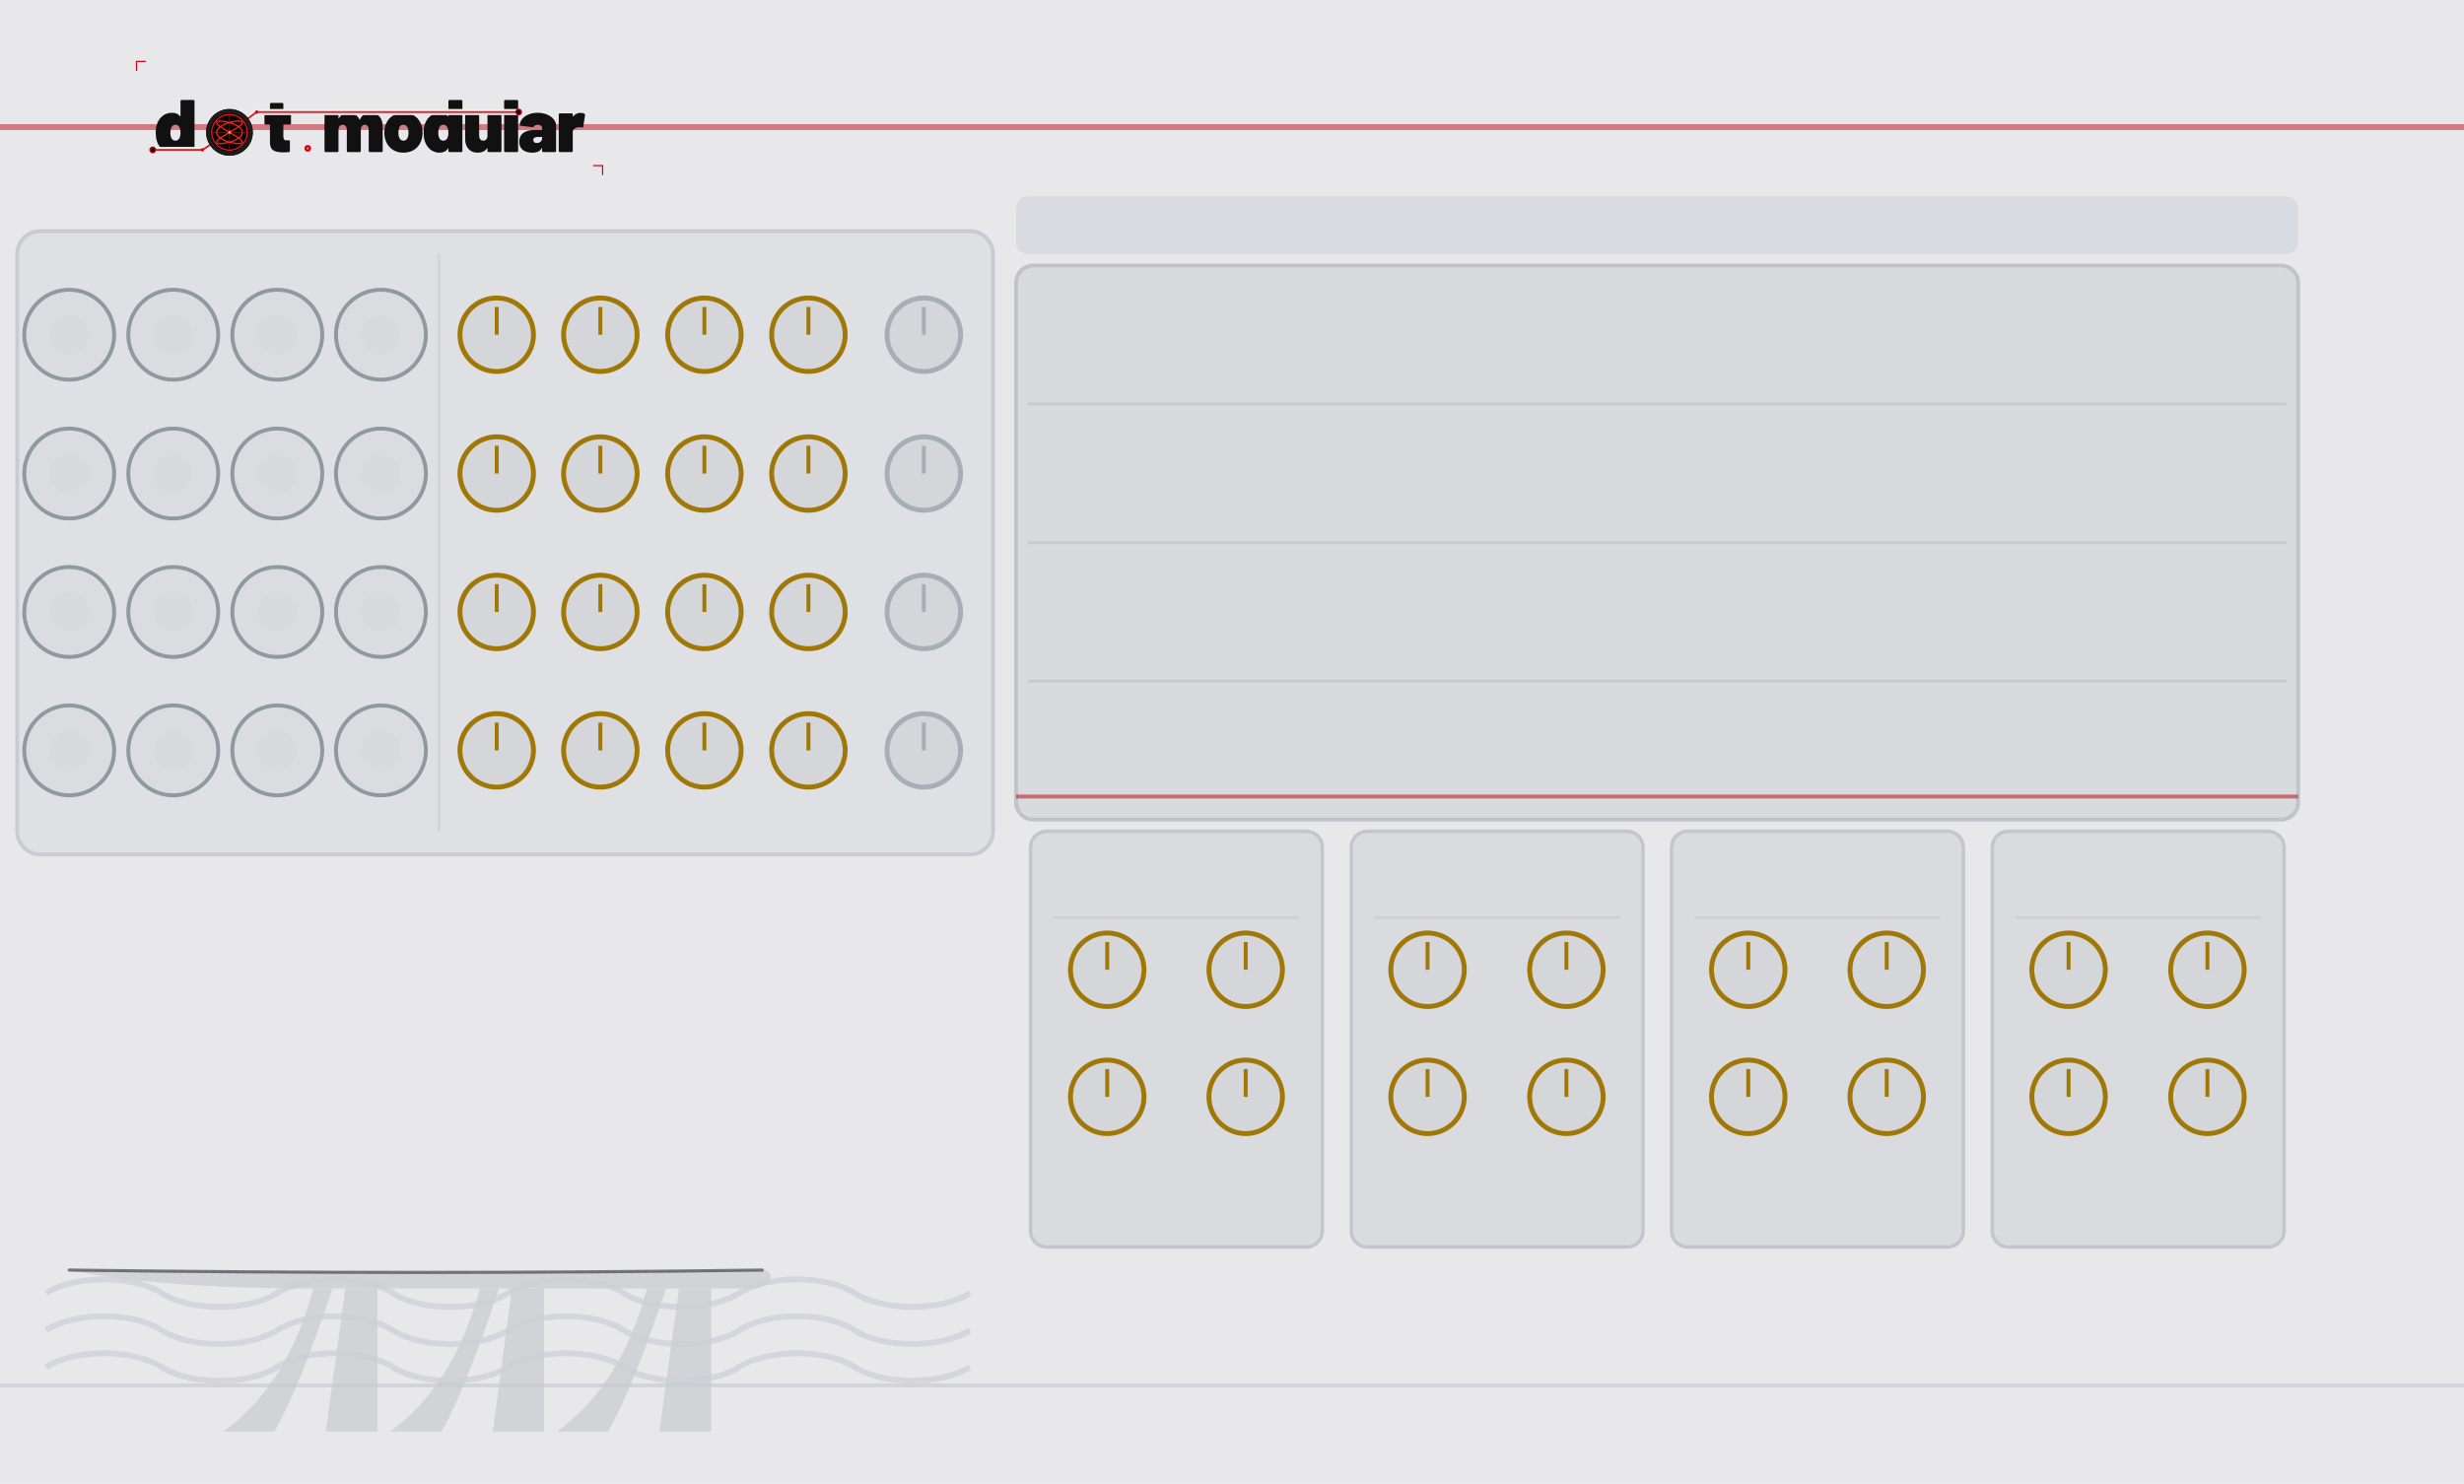
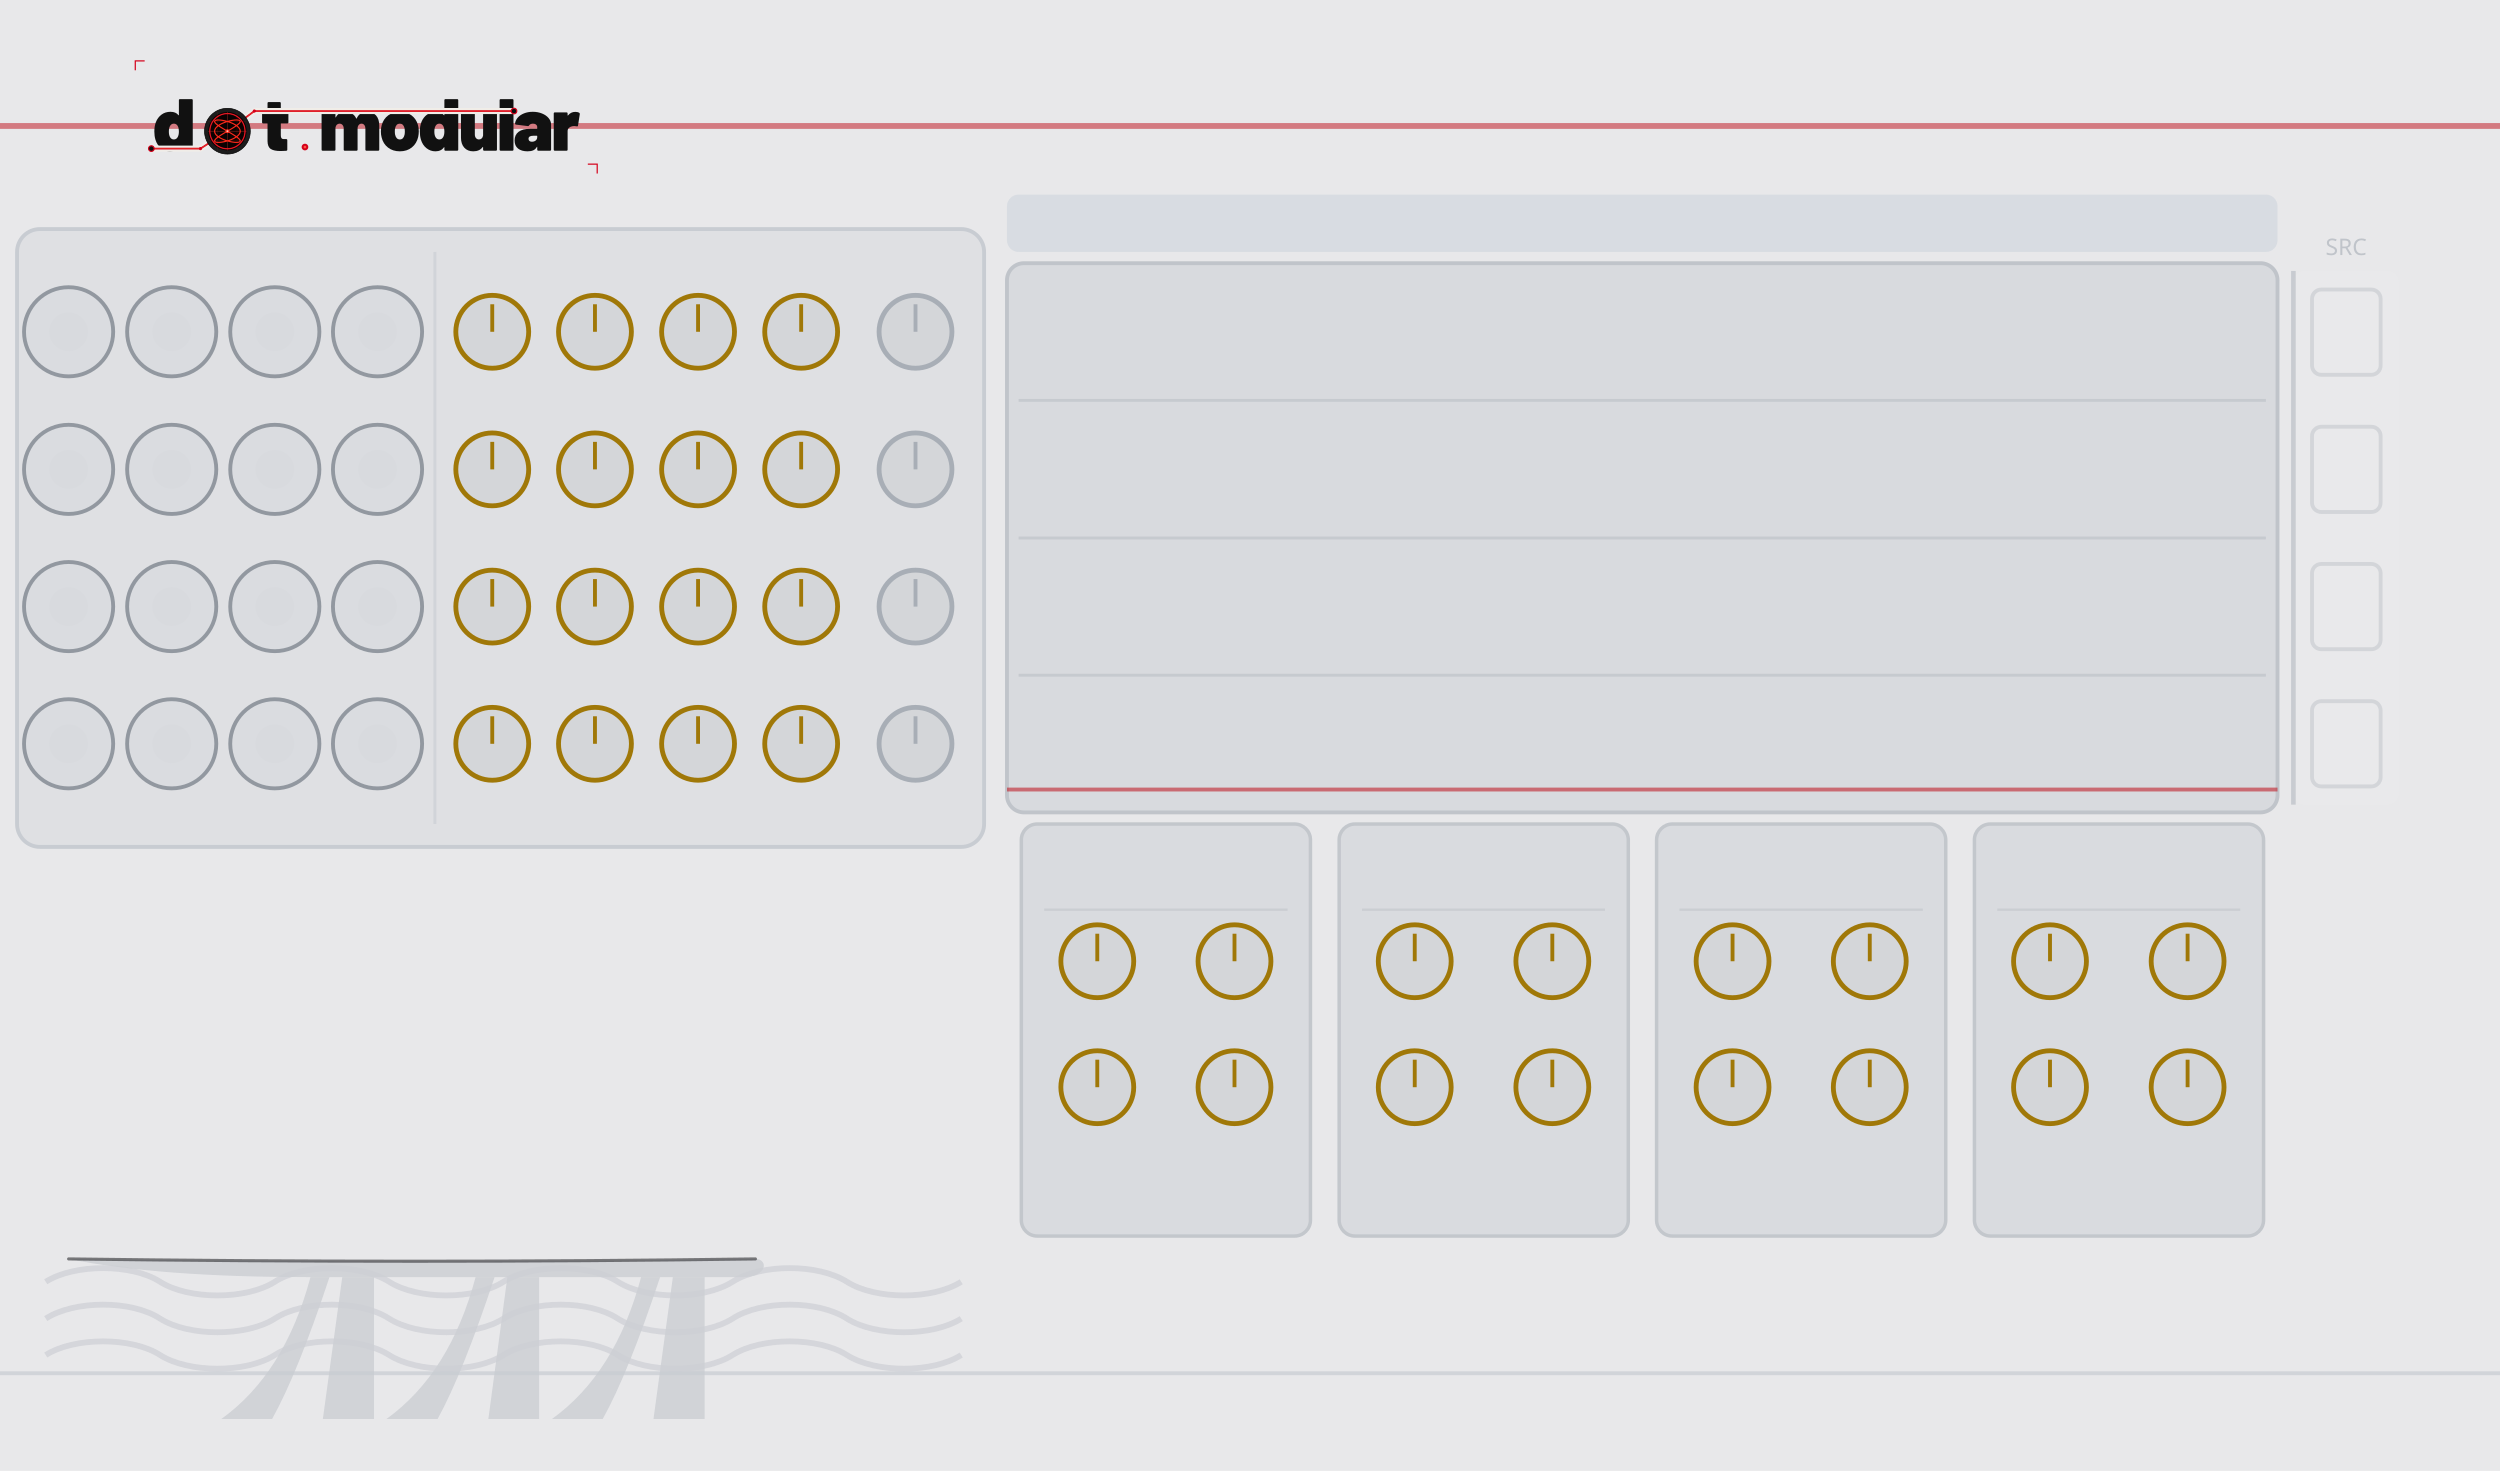
- <svg xmlns="http://www.w3.org/2000/svg" width="630.0" height="379.43" viewBox="0 0 630.0 379.43">
-   <g>
-     <rect width="630.0" height="379.43" fill="#e8e8ea" />
+ <svg xmlns="http://www.w3.org/2000/svg" width="645.0" height="379.43" viewBox="0 0 645.0 379.43">
+   <g>
+     <rect width="645.0" height="379.43" fill="#e8e8ea" />
    <path d="M 11.8 330.7 C 19.2 326.0 34.0 326.0 41.3 330.7 C 48.7 335.4 63.5 335.4 70.9 330.7 C 78.2 326.0 93.0 326.0 100.4 330.7 C 107.8 335.4 122.5 335.4 129.9 330.7 C 137.3 326.0 152.1 326.0 159.4 330.7 C 166.8 335.4 181.6 335.4 189.0 330.7 C 196.4 326.0 211.1 326.0 218.5 330.7 C 225.9 335.4 240.6 335.4 248.0 330.7 " fill="none" stroke="#c8cad0" stroke-width="1.5" stroke-opacity="0.6" />
    <path d="M 11.8 340.2 C 19.2 335.4 34.0 335.4 41.3 340.2 C 48.7 344.9 63.5 344.9 70.9 340.2 C 78.2 335.4 93.0 335.4 100.4 340.2 C 107.8 344.9 122.5 344.9 129.9 340.2 C 137.3 335.4 152.1 335.4 159.4 340.2 C 166.8 344.9 181.6 344.9 189.0 340.2 C 196.4 335.4 211.1 335.4 218.5 340.2 C 225.9 344.9 240.6 344.9 248.0 340.2 " fill="none" stroke="#c8cad0" stroke-width="1.5" stroke-opacity="0.6" />
    <path d="M 11.8 349.6 C 19.2 344.9 34.0 344.9 41.3 349.6 C 48.7 354.3 63.5 354.3 70.9 349.6 C 78.2 344.9 93.0 344.9 100.4 349.6 C 107.8 354.3 122.5 354.3 129.9 349.6 C 137.3 344.9 152.1 344.9 159.4 349.6 C 166.8 354.3 181.6 354.3 189.0 349.6 C 196.4 344.9 211.1 344.9 218.5 349.6 C 225.9 354.3 240.6 354.3 248.0 349.6 " fill="none" stroke="#c8cad0" stroke-width="1.5" stroke-opacity="0.6" />
    <path d="M 57.1 366.1 Q 73.5 354.3 80.1 329.5 L 85.0 329.5 Q 76.8 354.3 70.2 366.1 Z" fill="#cdcfd4" fill-opacity="0.85" />
    <path d="M 99.7 366.1 Q 116.1 354.3 122.7 329.5 L 127.6 329.5 Q 119.4 354.3 112.9 366.1 Z" fill="#cdcfd4" fill-opacity="0.85" />
    <path d="M 142.4 366.1 Q 158.8 354.3 165.4 329.5 L 170.3 329.5 Q 162.1 354.3 155.5 366.1 Z" fill="#cdcfd4" fill-opacity="0.85" />
    <polygon points="83.3,366.1 88.3,329.5 96.5,329.5 96.5,366.1" fill="#cdcfd4" fill-opacity="0.85" />
    <polygon points="126.0,366.1 130.9,329.5 139.1,329.5 139.1,366.1" fill="#cdcfd4" fill-opacity="0.85" />
    <polygon points="168.6,366.1 173.6,329.5 181.8,329.5 181.8,366.1" fill="#cdcfd4" fill-opacity="0.85" />
    <path d="M 17.7 324.8 Q 107.9 326.0 194.9 324.8 C 198.2 324.8 198.2 329.5 191.6 329.5 L 80.1 329.5 Q 40.7 329.5 17.7 324.8 Z" fill="#cdcfd4" fill-opacity="0.85" />
    <path d="M 17.7 324.8 Q 107.9 326.0 194.9 324.8" fill="none" stroke="#2a2a2e" stroke-width="0.8" stroke-opacity="0.595" stroke-linecap="round" />
-     <line x1="0" y1="32.5" x2="630.0" y2="32.5" stroke="#c0202a" stroke-width="1.5" stroke-opacity="0.55" />
-     <line x1="0" y1="354.3" x2="630.0" y2="354.3" stroke="#c8ccd2" stroke-width="1" stroke-opacity="0.7" />
+     <line x1="0" y1="32.5" x2="645.0" y2="32.5" stroke="#c0202a" stroke-width="1.5" stroke-opacity="0.55" />
+     <line x1="0" y1="354.3" x2="645.0" y2="354.3" stroke="#c8ccd2" stroke-width="1" stroke-opacity="0.7" />
    <rect x="4.4" y="59.1" width="249.5" height="159.4" rx="5.9" fill="#dfe0e3" stroke="#c8ccd2" stroke-width="1" />
    <line x1="112.2" y1="65.0" x2="112.2" y2="212.6" stroke="#c8ccd2" stroke-width="0.75" stroke-opacity="0.6" />
    <rect x="259.8" y="50.2" width="327.8" height="14.8" rx="3.0" fill="#cdd4dc" fill-opacity="0.6" />
    <rect x="259.8" y="67.9" width="327.8" height="141.7" rx="4.4" fill="#d8dade" stroke="#c0c4ca" stroke-width="1" />
    <line x1="262.8" y1="103.3" x2="584.6" y2="103.3" stroke="#c0c4ca" stroke-width="0.75" stroke-opacity="0.7" />
    <line x1="262.8" y1="138.8" x2="584.6" y2="138.8" stroke="#c0c4ca" stroke-width="0.75" stroke-opacity="0.7" />
    <line x1="262.8" y1="174.2" x2="584.6" y2="174.2" stroke="#c0c4ca" stroke-width="0.75" stroke-opacity="0.7" />
+     <rect x="591.7" y="69.9" width="27.2" height="137.7" rx="3.0" fill="#ffffff" fill-opacity="0.05" />
+     <line x1="591.7" y1="69.9" x2="591.7" y2="207.6" stroke="#c0c4ca" stroke-width="1.2" stroke-opacity="0.8" />
+     <text x="605.3" y="65.8" font-family="sans-serif" font-size="5.9" fill="#c0c4ca" text-anchor="middle">SRC</text>
+     <rect x="596.5" y="74.7" width="17.7" height="22.0" rx="2.4" fill="none" stroke="#c0c4ca" stroke-width="1.0" stroke-opacity="0.55" />
+     <rect x="596.5" y="110.1" width="17.7" height="22.0" rx="2.4" fill="none" stroke="#c0c4ca" stroke-width="1.0" stroke-opacity="0.55" />
+     <rect x="596.5" y="145.5" width="17.7" height="22.0" rx="2.4" fill="none" stroke="#c0c4ca" stroke-width="1.0" stroke-opacity="0.55" />
+     <rect x="596.5" y="180.9" width="17.7" height="22.0" rx="2.4" fill="none" stroke="#c0c4ca" stroke-width="1.0" stroke-opacity="0.55" />
  </g>
  <g>
    <g transform="translate(32.48,13.29) scale(0.17297)">
      <g transform="translate(40.00,148.00) scale(0.11,-0.11)">
        <path d="M370 700H528Q535 700 539.0 696.0Q543 692 543 685V15Q543 8 539.0 4.0Q535 0 528 0H370Q363 0 359.0 4.0Q355 8 355 15V45Q355 48 353.0 49.0Q351 50 349 47Q312 -8 233 -8Q166 -8 112.5 34.5Q59 77 37 150Q22 200 22 262Q22 334 44 390Q68 451 119.0 489.5Q170 528 241 528Q314 528 349 482Q351 480 353.0 480.5Q355 481 355 484V685Q355 692 359.0 696.0Q363 700 370 700ZM355 259Q355 307 339 336Q321 367 287 367Q251 367 234 334Q219 306 219 259Q219 214 234 186Q252 153 287 153Q322 153 340 187Q355 216 355 259Z" fill="#111111" />
      </g>
      <g transform="translate(201.37,148.00) scale(0.11,-0.11)">
        <path d="M358 370H275Q270 370 270 365V208Q270 158 306 158H343Q350 158 354.0 154.0Q358 150 358 143V15Q358 1 343 -1Q304 -4 268 -4Q177 -4 134.0 24.0Q91 52 90 130V365Q90 370 85 370H31Q24 370 20.0 374.0Q16 378 16 385V505Q16 512 20.0 516.0Q24 520 31 520H85Q90 520 90 525V645Q90 652 94.0 656.0Q98 660 105 660H255Q262 660 266.0 656.0Q270 652 270 645V525Q270 520 275 520H358Q365 520 369.0 516.0Q373 512 373 505V385Q373 378 369.0 374.0Q365 370 358 370Z" fill="#111111" />
      </g>
      <g transform="translate(288.27,148.00) scale(0.11,-0.11)">
        <path d="M815 341V15Q815 8 811.0 4.0Q807 0 800 0H642Q635 0 631.0 4.0Q627 8 627 15V300Q627 330 612.5 348.5Q598 367 575 367Q551 367 536.0 348.5Q521 330 521 300V15Q521 8 517.0 4.0Q513 0 506 0H348Q341 0 337.0 4.0Q333 8 333 15V300Q333 330 317.5 348.5Q302 367 277 367Q255 367 240.5 353.5Q226 340 222 317Q221 315 221 311V15Q221 8 217.0 4.0Q213 0 206 0H48Q41 0 37.0 4.0Q33 8 33 15V505Q33 512 37.0 516.0Q41 520 48 520H206Q213 520 217.0 516.0Q221 512 221 505V455Q221 451 223.0 451.0Q225 451 227 454Q265 528 355 528Q406 528 444.5 504.5Q483 481 503 437Q506 432 509 438Q529 483 564.5 505.5Q600 528 648 528Q727 528 771.0 479.0Q815 430 815 341Z" fill="#111111" />
      </g>
      <g transform="translate(377.92,148.00) scale(0.11,-0.11)">
        <path d="M32 181Q22 217 22 261Q22 310 34 350Q58 433 122.5 480.5Q187 528 280 528Q373 528 436.5 480.5Q500 433 524 352Q536 310 536 263Q536 225 528 187Q507 97 441.5 44.5Q376 -8 279 -8Q184 -8 118.5 43.0Q53 94 32 181ZM343 217Q347 236 347 262Q347 285 342 308Q327 367 279 367Q229 367 216 308Q211 291 211 262Q211 236 215 217Q230 153 279 153Q305 153 321.0 170.5Q337 188 343 217Z" fill="#111111" />
      </g>
      <g transform="translate(436.00,148.00) scale(0.11,-0.11)">
        <path d="M370 700H528Q535 700 539.0 696.0Q543 692 543 685V15Q543 8 539.0 4.0Q535 0 528 0H370Q363 0 359.0 4.0Q355 8 355 15V45Q355 48 353.0 49.0Q351 50 349 47Q312 -8 233 -8Q166 -8 112.5 34.5Q59 77 37 150Q22 200 22 262Q22 334 44 390Q68 451 119.0 489.5Q170 528 241 528Q314 528 349 482Q351 480 353.0 480.5Q355 481 355 484V685Q355 692 359.0 696.0Q363 700 370 700ZM355 259Q355 307 339 336Q321 367 287 367Q251 367 234 334Q219 306 219 259Q219 214 234 186Q252 153 287 153Q322 153 340 187Q355 216 355 259Z" fill="#111111" />
      </g>
      <g transform="translate(496.39,148.00) scale(0.11,-0.11)">
        <path d="M346 520H504Q511 520 515.0 516.0Q519 512 519 505V15Q519 8 515.0 4.0Q511 0 504 0H346Q339 0 335.0 4.0Q331 8 331 15V48Q331 51 329.0 52.0Q327 53 325 50Q284 -8 197 -8Q121 -8 76.0 41.5Q31 91 31 179V505Q31 512 35.0 516.0Q39 520 46 520H204Q211 520 215.0 516.0Q219 512 219 505V220Q219 190 234.5 171.5Q250 153 275 153Q297 153 311.5 166.5Q326 180 330 203Q331 205 331 209V505Q331 512 335.0 516.0Q339 520 346 520Z" fill="#111111" />
      </g>
      <g transform="translate(553.81,148.00) scale(0.11,-0.11)">
        <path d="M33 15V685Q33 692 37.0 696.0Q41 700 48 700H206Q213 700 217.0 696.0Q221 692 221 685V15Q221 8 217.0 4.0Q213 0 206 0H48Q41 0 37.0 4.0Q33 8 33 15Z" fill="#111111" />
      </g>
      <g transform="translate(578.45,148.00) scale(0.11,-0.11)">
        <path d="M507 355V15Q507 8 503.0 4.0Q499 0 492 0H334Q327 0 323.0 4.0Q319 8 319 15V50Q319 54 317.5 54.5Q316 55 314 52Q297 21 267.0 6.5Q237 -8 188 -8Q106 -8 59.0 29.5Q12 67 12 139Q12 215 65.5 256.0Q119 297 221 297H314Q319 297 319 302V320Q319 341 303.5 354.0Q288 367 262 367Q244 367 230.0 361.0Q216 355 210 345Q206 338 202.5 335.5Q199 333 193 334L32 354Q18 356 18 366Q22 411 54.0 448.0Q86 485 139.5 506.5Q193 528 259 528Q327 528 384.0 505.0Q441 482 474.0 442.0Q507 402 507 355ZM319 185V198Q319 203 314 203H264Q201 203 201 162Q201 144 212.5 133.0Q224 122 246 122Q278 122 298.5 139.0Q319 156 319 185Z" fill="#111111" />
      </g>
      <g transform="translate(634.55,148.00) scale(0.11,-0.11)">
        <path d="M379 514Q388 509 386 495L362 341Q361 333 356.5 331.0Q352 329 344 331Q326 335 312 335Q297 335 284 332Q258 327 239.5 310.5Q221 294 221 266V15Q221 8 217.0 4.0Q213 0 206 0H48Q41 0 37.0 4.0Q33 8 33 15V505Q33 512 37.0 516.0Q41 520 48 520H206Q213 520 217.0 516.0Q221 512 221 505V481Q221 478 223.0 477.0Q225 476 226 478Q264 527 325 527Q359 527 379 514Z" fill="#111111" />
      </g>
      <path d="M 38.0,144.8 L 111.3,144.8 L 151.4,118.8 L 191.6,88.8 L 578.9,88.8" fill="none" stroke="#f0ede8" stroke-width="9.0" stroke-linecap="round" stroke-linejoin="round" />
      <path d="M 38.0,144.8 L 111.3,144.8 L 151.4,118.8 L 191.6,88.8 L 578.9,88.8" fill="none" stroke="#d4001a" stroke-width="2.60" stroke-linecap="round" stroke-linejoin="round" />
      <path d="M 38.0,144.8 L 111.3,144.8 L 151.4,118.8 L 191.6,88.8 L 578.9,88.8" fill="none" stroke="#ff5533" stroke-width="0.88" stroke-linecap="round" stroke-linejoin="round" opacity="0.7" />
      <circle cx="38.0" cy="144.8" r="4.2" fill="#0d0d0d" stroke="#d4001a" stroke-width="1.76" />
      <circle cx="578.9" cy="88.8" r="4.2" fill="#0d0d0d" stroke="#d4001a" stroke-width="1.76" />
      <circle cx="111.3" cy="144.8" r="2.4" fill="#d4001a" />
      <circle cx="191.6" cy="88.8" r="2.4" fill="#d4001a" />
      <g transform="translate(151.430,118.850)">
        <circle r="34.100" fill="#1c1c1c" stroke="#000000" stroke-width="1.023" />
        <circle r="28.644" fill="#0a0202" />
        <g stroke="#a83020" stroke-width="0.682" opacity="0.9">
          <line x1="-28.644" y1="0" x2="28.644" y2="0" />
          <line x1="0" y1="-28.644" x2="0" y2="28.644" />
        </g>
        <g stroke="#7a2018" stroke-width="0.443" opacity="0.6">
          <line x1="-28.644" y1="-14.322" x2="28.644" y2="-14.322" />
          <line x1="-14.322" y1="-28.644" x2="-14.322" y2="28.644" />
          <line x1="-28.644" y1="14.322" x2="28.644" y2="14.322" />
          <line x1="14.322" y1="-28.644" x2="14.322" y2="28.644" />
        </g>
        <path d="M 19.10,0.00 L 19.01,1.05 L 18.76,2.09 L 18.34,3.13 L 17.76,4.16 L 17.01,5.16 L 16.12,6.15 L 15.09,7.11 L 13.92,8.05 L 12.63,8.95 L 11.22,9.82 L 9.72,10.65 L 8.13,11.44 L 6.47,12.18 L 4.75,12.87 L 2.99,13.52 L 1.20,14.11 L -0.60,14.64 L -2.39,15.12 L -4.17,15.54 L -5.90,15.89 L -7.58,16.18 L -9.20,16.41 L -10.73,16.58 L -12.17,16.68 L -13.50,16.71 L -14.71,16.68 L -15.79,16.58 L -16.73,16.41 L -17.53,16.18 L -18.16,15.89 L -18.64,15.54 L -18.95,15.12 L -19.09,14.64 L -19.06,14.11 L -18.86,13.52 L -18.50,12.87 L -17.97,12.18 L -17.28,11.44 L -16.44,10.65 L -15.45,9.82 L -14.32,8.95 L -13.07,8.05 L -11.70,7.11 L -10.23,6.15 L -8.67,5.16 L -7.03,4.16 L -5.33,3.13 L -3.58,2.09 L -1.80,1.05 L -0.00,0.00 L 1.80,-1.05 L 3.58,-2.09 L 5.33,-3.13 L 7.03,-4.16 L 8.67,-5.16 L 10.23,-6.15 L 11.70,-7.11 L 13.07,-8.05 L 14.32,-8.95 L 15.45,-9.82 L 16.44,-10.65 L 17.28,-11.44 L 17.97,-12.18 L 18.50,-12.87 L 18.86,-13.52 L 19.06,-14.11 L 19.09,-14.64 L 18.95,-15.12 L 18.64,-15.54 L 18.16,-15.89 L 17.53,-16.18 L 16.73,-16.41 L 15.79,-16.58 L 14.71,-16.68 L 13.50,-16.71 L 12.17,-16.68 L 10.73,-16.58 L 9.20,-16.41 L 7.58,-16.18 L 5.90,-15.89 L 4.17,-15.54 L 2.39,-15.12 L 0.60,-14.64 L -1.20,-14.11 L -2.99,-13.52 L -4.75,-12.87 L -6.47,-12.18 L -8.13,-11.44 L -9.72,-10.65 L -11.22,-9.82 L -12.63,-8.95 L -13.92,-8.05 L -15.09,-7.11 L -16.12,-6.15 L -17.01,-5.16 L -17.76,-4.16 L -18.34,-3.13 L -18.76,-2.09 L -19.01,-1.05 L -19.10,-0.00 L -19.01,1.05 L -18.76,2.09 L -18.34,3.13 L -17.76,4.16 L -17.01,5.16 L -16.12,6.15 L -15.09,7.11 L -13.92,8.05 L -12.63,8.95 L -11.22,9.82 L -9.72,10.65 L -8.13,11.44 L -6.47,12.18 L -4.75,12.87 L -2.99,13.52 L -1.20,14.11 L 0.60,14.64 L 2.39,15.12 L 4.17,15.54 L 5.90,15.89 L 7.58,16.18 L 9.20,16.41 L 10.73,16.58 L 12.17,16.68 L 13.50,16.71 L 14.71,16.68 L 15.79,16.58 L 16.73,16.41 L 17.53,16.18 L 18.16,15.89 L 18.64,15.54 L 18.95,15.12 L 19.09,14.64 L 19.06,14.11 L 18.86,13.52 L 18.50,12.87 L 17.97,12.18 L 17.28,11.44 L 16.44,10.65 L 15.45,9.82 L 14.32,8.95 L 13.07,8.05 L 11.70,7.11 L 10.23,6.15 L 8.67,5.16 L 7.03,4.16 L 5.33,3.13 L 3.58,2.09 L 1.80,1.05 L 0.00,0.00 L -1.80,-1.05 L -3.58,-2.09 L -5.33,-3.13 L -7.03,-4.16 L -8.67,-5.16 L -10.23,-6.15 L -11.70,-7.11 L -13.07,-8.05 L -14.32,-8.95 L -15.45,-9.82 L -16.44,-10.65 L -17.28,-11.44 L -17.97,-12.18 L -18.50,-12.87 L -18.86,-13.52 L -19.06,-14.11 L -19.09,-14.64 L -18.95,-15.12 L -18.64,-15.54 L -18.16,-15.89 L -17.53,-16.18 L -16.73,-16.41 L -15.79,-16.58 L -14.71,-16.68 L -13.50,-16.71 L -12.17,-16.68 L -10.73,-16.58 L -9.20,-16.41 L -7.58,-16.18 L -5.90,-15.89 L -4.17,-15.54 L -2.39,-15.12 L -0.60,-14.64 L 1.20,-14.11 L 2.99,-13.52 L 4.75,-12.87 L 6.47,-12.18 L 8.13,-11.44 L 9.72,-10.65 L 11.22,-9.82 L 12.63,-8.95 L 13.92,-8.05 L 15.09,-7.11 L 16.12,-6.15 L 17.01,-5.16 L 17.76,-4.16 L 18.34,-3.13 L 18.76,-2.09 L 19.01,-1.05 L 19.10,-0.00 Z" fill="none" stroke="#ff2a1a" stroke-width="1.705" stroke-linejoin="round" />
        <circle r="26.257" fill="none" stroke="#d4001a" stroke-width="1.876" />
        <circle r="26.257" fill="none" stroke="#ff5533" stroke-width="0.614" opacity="0.7" />
        <circle r="2.899" fill="#ff3322" />
        <circle r="1.364" fill="#ffccbb" />
      </g>
      <circle cx="267.1" cy="142.5" r="5.0" fill="#d4001a" />
      <circle cx="267.1" cy="142.5" r="2.0" fill="#ff5544" />
      <polyline points="14,28 14,14 28,14" fill="none" stroke="#d4001a" stroke-width="1.8" />
      <polyline points="703,182 703,168 689,168" fill="none" stroke="#d4001a" stroke-width="1.8" />
    </g>
  </g>
  <g>
    <circle cx="17.7" cy="85.6" r="11.5" fill="#dadce0" stroke="#9298a0" stroke-width="1" />
    <circle cx="17.7" cy="85.6" r="5.0" fill="#d8dade" />
    <circle cx="44.3" cy="85.6" r="11.5" fill="#dadce0" stroke="#9298a0" stroke-width="1" />
    <circle cx="44.3" cy="85.6" r="5.0" fill="#d8dade" />
    <circle cx="70.9" cy="85.6" r="11.5" fill="#dadce0" stroke="#9298a0" stroke-width="1" />
    <circle cx="70.9" cy="85.6" r="5.0" fill="#d8dade" />
    <circle cx="97.4" cy="85.6" r="11.5" fill="#dadce0" stroke="#9298a0" stroke-width="1" />
    <circle cx="97.4" cy="85.6" r="5.0" fill="#d8dade" />
    <circle cx="127.0" cy="85.6" r="9.4" fill="#d4d6d9" stroke="#a07808" stroke-width="1.25" />
    <line x1="127.0" y1="85.6" x2="127.0" y2="78.5" stroke="#a07808" stroke-width="1" />
    <circle cx="153.5" cy="85.6" r="9.4" fill="#d4d6d9" stroke="#a07808" stroke-width="1.25" />
    <line x1="153.5" y1="85.6" x2="153.5" y2="78.5" stroke="#a07808" stroke-width="1" />
    <circle cx="180.1" cy="85.6" r="9.4" fill="#d4d6d9" stroke="#a07808" stroke-width="1.25" />
    <line x1="180.1" y1="85.6" x2="180.1" y2="78.5" stroke="#a07808" stroke-width="1" />
    <circle cx="206.7" cy="85.6" r="9.4" fill="#d4d6d9" stroke="#a07808" stroke-width="1.25" />
    <line x1="206.7" y1="85.6" x2="206.7" y2="78.5" stroke="#a07808" stroke-width="1" />
    <circle cx="236.2" cy="85.6" r="9.4" fill="#d4d6d9" stroke="#a8aeb6" stroke-width="1.25" />
    <line x1="236.2" y1="85.6" x2="236.2" y2="78.5" stroke="#a8aeb6" stroke-width="1" />
    <circle cx="17.7" cy="121.1" r="11.5" fill="#dadce0" stroke="#9298a0" stroke-width="1" />
    <circle cx="17.7" cy="121.1" r="5.0" fill="#d8dade" />
    <circle cx="44.3" cy="121.1" r="11.5" fill="#dadce0" stroke="#9298a0" stroke-width="1" />
    <circle cx="44.3" cy="121.1" r="5.0" fill="#d8dade" />
    <circle cx="70.9" cy="121.1" r="11.5" fill="#dadce0" stroke="#9298a0" stroke-width="1" />
    <circle cx="70.9" cy="121.1" r="5.0" fill="#d8dade" />
    <circle cx="97.4" cy="121.1" r="11.5" fill="#dadce0" stroke="#9298a0" stroke-width="1" />
    <circle cx="97.4" cy="121.1" r="5.0" fill="#d8dade" />
    <circle cx="127.0" cy="121.1" r="9.4" fill="#d4d6d9" stroke="#a07808" stroke-width="1.25" />
    <line x1="127.0" y1="121.1" x2="127.0" y2="114.0" stroke="#a07808" stroke-width="1" />
    <circle cx="153.5" cy="121.1" r="9.4" fill="#d4d6d9" stroke="#a07808" stroke-width="1.25" />
    <line x1="153.5" y1="121.1" x2="153.5" y2="114.0" stroke="#a07808" stroke-width="1" />
    <circle cx="180.1" cy="121.1" r="9.4" fill="#d4d6d9" stroke="#a07808" stroke-width="1.25" />
    <line x1="180.1" y1="121.1" x2="180.1" y2="114.0" stroke="#a07808" stroke-width="1" />
    <circle cx="206.7" cy="121.1" r="9.4" fill="#d4d6d9" stroke="#a07808" stroke-width="1.25" />
    <line x1="206.7" y1="121.1" x2="206.7" y2="114.0" stroke="#a07808" stroke-width="1" />
    <circle cx="236.2" cy="121.1" r="9.4" fill="#d4d6d9" stroke="#a8aeb6" stroke-width="1.25" />
    <line x1="236.2" y1="121.1" x2="236.2" y2="114.0" stroke="#a8aeb6" stroke-width="1" />
    <circle cx="17.7" cy="156.5" r="11.5" fill="#dadce0" stroke="#9298a0" stroke-width="1" />
    <circle cx="17.7" cy="156.5" r="5.0" fill="#d8dade" />
    <circle cx="44.3" cy="156.5" r="11.5" fill="#dadce0" stroke="#9298a0" stroke-width="1" />
    <circle cx="44.3" cy="156.5" r="5.0" fill="#d8dade" />
    <circle cx="70.9" cy="156.5" r="11.5" fill="#dadce0" stroke="#9298a0" stroke-width="1" />
    <circle cx="70.9" cy="156.5" r="5.0" fill="#d8dade" />
    <circle cx="97.4" cy="156.5" r="11.5" fill="#dadce0" stroke="#9298a0" stroke-width="1" />
    <circle cx="97.4" cy="156.5" r="5.0" fill="#d8dade" />
    <circle cx="127.0" cy="156.5" r="9.4" fill="#d4d6d9" stroke="#a07808" stroke-width="1.25" />
    <line x1="127.0" y1="156.5" x2="127.0" y2="149.4" stroke="#a07808" stroke-width="1" />
    <circle cx="153.5" cy="156.5" r="9.4" fill="#d4d6d9" stroke="#a07808" stroke-width="1.25" />
    <line x1="153.5" y1="156.5" x2="153.5" y2="149.4" stroke="#a07808" stroke-width="1" />
    <circle cx="180.1" cy="156.5" r="9.4" fill="#d4d6d9" stroke="#a07808" stroke-width="1.25" />
    <line x1="180.1" y1="156.5" x2="180.1" y2="149.4" stroke="#a07808" stroke-width="1" />
    <circle cx="206.7" cy="156.5" r="9.4" fill="#d4d6d9" stroke="#a07808" stroke-width="1.25" />
    <line x1="206.7" y1="156.5" x2="206.7" y2="149.4" stroke="#a07808" stroke-width="1" />
    <circle cx="236.2" cy="156.5" r="9.4" fill="#d4d6d9" stroke="#a8aeb6" stroke-width="1.25" />
    <line x1="236.2" y1="156.5" x2="236.2" y2="149.4" stroke="#a8aeb6" stroke-width="1" />
    <circle cx="17.7" cy="191.9" r="11.5" fill="#dadce0" stroke="#9298a0" stroke-width="1" />
    <circle cx="17.7" cy="191.9" r="5.0" fill="#d8dade" />
    <circle cx="44.3" cy="191.9" r="11.5" fill="#dadce0" stroke="#9298a0" stroke-width="1" />
    <circle cx="44.3" cy="191.9" r="5.0" fill="#d8dade" />
    <circle cx="70.9" cy="191.9" r="11.5" fill="#dadce0" stroke="#9298a0" stroke-width="1" />
    <circle cx="70.9" cy="191.9" r="5.0" fill="#d8dade" />
    <circle cx="97.4" cy="191.9" r="11.5" fill="#dadce0" stroke="#9298a0" stroke-width="1" />
    <circle cx="97.4" cy="191.9" r="5.0" fill="#d8dade" />
    <circle cx="127.0" cy="191.9" r="9.4" fill="#d4d6d9" stroke="#a07808" stroke-width="1.25" />
    <line x1="127.0" y1="191.9" x2="127.0" y2="184.8" stroke="#a07808" stroke-width="1" />
    <circle cx="153.5" cy="191.9" r="9.4" fill="#d4d6d9" stroke="#a07808" stroke-width="1.25" />
    <line x1="153.5" y1="191.9" x2="153.5" y2="184.8" stroke="#a07808" stroke-width="1" />
    <circle cx="180.1" cy="191.9" r="9.4" fill="#d4d6d9" stroke="#a07808" stroke-width="1.25" />
    <line x1="180.1" y1="191.9" x2="180.1" y2="184.8" stroke="#a07808" stroke-width="1" />
    <circle cx="206.7" cy="191.9" r="9.4" fill="#d4d6d9" stroke="#a07808" stroke-width="1.25" />
    <line x1="206.7" y1="191.9" x2="206.7" y2="184.8" stroke="#a07808" stroke-width="1" />
    <circle cx="236.2" cy="191.9" r="9.4" fill="#d4d6d9" stroke="#a8aeb6" stroke-width="1.25" />
    <line x1="236.2" y1="191.9" x2="236.2" y2="184.8" stroke="#a8aeb6" stroke-width="1" />
    <line x1="259.8" y1="203.7" x2="587.6" y2="203.7" stroke="#c0202a" stroke-width="1.0" opacity="0.6" />
    <rect x="263.5" y="212.6" width="74.6" height="106.3" rx="4.1" fill="#d8dade" stroke="#c0c4ca" stroke-width="0.9" opacity="0.92" />
    <line x1="269.4" y1="234.7" x2="332.2" y2="234.7" stroke="#c0c4ca" stroke-width="0.6" opacity="0.6" />
    <circle cx="283.1" cy="248.0" r="9.4" fill="#d4d6d9" stroke="#a07808" stroke-width="1.25" />
    <line x1="283.1" y1="248.0" x2="283.1" y2="240.9" stroke="#a07808" stroke-width="1" />
    <circle cx="318.5" cy="248.0" r="9.4" fill="#d4d6d9" stroke="#a07808" stroke-width="1.25" />
    <line x1="318.5" y1="248.0" x2="318.5" y2="240.9" stroke="#a07808" stroke-width="1" />
    <circle cx="283.1" cy="280.5" r="9.4" fill="#d4d6d9" stroke="#a07808" stroke-width="1.25" />
    <line x1="283.1" y1="280.5" x2="283.1" y2="273.4" stroke="#a07808" stroke-width="1" />
    <circle cx="318.5" cy="280.5" r="9.4" fill="#d4d6d9" stroke="#a07808" stroke-width="1.25" />
    <line x1="318.5" y1="280.5" x2="318.5" y2="273.4" stroke="#a07808" stroke-width="1" />
    <rect x="345.5" y="212.6" width="74.6" height="106.3" rx="4.1" fill="#d8dade" stroke="#c0c4ca" stroke-width="0.9" opacity="0.92" />
    <line x1="351.4" y1="234.7" x2="414.1" y2="234.7" stroke="#c0c4ca" stroke-width="0.6" opacity="0.6" />
    <circle cx="365.0" cy="248.0" r="9.4" fill="#d4d6d9" stroke="#a07808" stroke-width="1.25" />
    <line x1="365.0" y1="248.0" x2="365.0" y2="240.9" stroke="#a07808" stroke-width="1" />
    <circle cx="400.5" cy="248.0" r="9.4" fill="#d4d6d9" stroke="#a07808" stroke-width="1.25" />
    <line x1="400.5" y1="248.0" x2="400.5" y2="240.9" stroke="#a07808" stroke-width="1" />
    <circle cx="365.0" cy="280.5" r="9.4" fill="#d4d6d9" stroke="#a07808" stroke-width="1.25" />
    <line x1="365.0" y1="280.5" x2="365.0" y2="273.4" stroke="#a07808" stroke-width="1" />
    <circle cx="400.5" cy="280.5" r="9.4" fill="#d4d6d9" stroke="#a07808" stroke-width="1.25" />
    <line x1="400.5" y1="280.5" x2="400.5" y2="273.4" stroke="#a07808" stroke-width="1" />
    <rect x="427.4" y="212.6" width="74.6" height="106.3" rx="4.1" fill="#d8dade" stroke="#c0c4ca" stroke-width="0.9" opacity="0.92" />
    <line x1="433.3" y1="234.7" x2="496.1" y2="234.7" stroke="#c0c4ca" stroke-width="0.6" opacity="0.6" />
    <circle cx="447.0" cy="248.0" r="9.4" fill="#d4d6d9" stroke="#a07808" stroke-width="1.25" />
    <line x1="447.0" y1="248.0" x2="447.0" y2="240.9" stroke="#a07808" stroke-width="1" />
    <circle cx="482.4" cy="248.0" r="9.4" fill="#d4d6d9" stroke="#a07808" stroke-width="1.25" />
    <line x1="482.4" y1="248.0" x2="482.4" y2="240.9" stroke="#a07808" stroke-width="1" />
    <circle cx="447.0" cy="280.5" r="9.4" fill="#d4d6d9" stroke="#a07808" stroke-width="1.25" />
    <line x1="447.0" y1="280.5" x2="447.0" y2="273.4" stroke="#a07808" stroke-width="1" />
    <circle cx="482.4" cy="280.5" r="9.4" fill="#d4d6d9" stroke="#a07808" stroke-width="1.25" />
    <line x1="482.4" y1="280.5" x2="482.4" y2="273.4" stroke="#a07808" stroke-width="1" />
    <rect x="509.4" y="212.6" width="74.6" height="106.3" rx="4.1" fill="#d8dade" stroke="#c0c4ca" stroke-width="0.9" opacity="0.92" />
    <line x1="515.3" y1="234.7" x2="578.0" y2="234.7" stroke="#c0c4ca" stroke-width="0.6" opacity="0.6" />
    <circle cx="528.9" cy="248.0" r="9.4" fill="#d4d6d9" stroke="#a07808" stroke-width="1.25" />
    <line x1="528.9" y1="248.0" x2="528.9" y2="240.9" stroke="#a07808" stroke-width="1" />
    <circle cx="564.4" cy="248.0" r="9.4" fill="#d4d6d9" stroke="#a07808" stroke-width="1.25" />
    <line x1="564.4" y1="248.0" x2="564.4" y2="240.9" stroke="#a07808" stroke-width="1" />
    <circle cx="528.9" cy="280.5" r="9.4" fill="#d4d6d9" stroke="#a07808" stroke-width="1.25" />
    <line x1="528.9" y1="280.5" x2="528.9" y2="273.4" stroke="#a07808" stroke-width="1" />
    <circle cx="564.4" cy="280.5" r="9.4" fill="#d4d6d9" stroke="#a07808" stroke-width="1.25" />
    <line x1="564.4" y1="280.5" x2="564.4" y2="273.4" stroke="#a07808" stroke-width="1" />
  </g>
  <g>
    <circle id="input_4" cx="17.72" cy="85.63" r="0.5" fill="none" stroke="none" />
    <circle id="input_5" cx="44.29" cy="85.63" r="0.5" fill="none" stroke="none" />
    <circle id="input_6" cx="70.87" cy="85.63" r="0.5" fill="none" stroke="none" />
    <circle id="input_7" cx="97.44" cy="85.63" r="0.5" fill="none" stroke="none" />
    <circle id="param_8" cx="126.97" cy="85.63" r="0.5" fill="none" stroke="none" />
    <circle id="param_9" cx="153.54" cy="85.63" r="0.5" fill="none" stroke="none" />
    <circle id="param_10" cx="180.12" cy="85.63" r="0.5" fill="none" stroke="none" />
    <circle id="param_11" cx="206.69" cy="85.63" r="0.5" fill="none" stroke="none" />
    <circle id="param_1" cx="236.22" cy="85.63" r="0.5" fill="none" stroke="none" />
-     <circle id="output_1" cx="611.22" cy="85.63" r="0.5" fill="none" stroke="none" />
+     <circle id="output_1" cx="625.98" cy="85.63" r="0.5" fill="none" stroke="none" />
    <circle id="input_8" cx="17.72" cy="121.06" r="0.5" fill="none" stroke="none" />
    <circle id="input_9" cx="44.29" cy="121.06" r="0.5" fill="none" stroke="none" />
    <circle id="input_10" cx="70.87" cy="121.06" r="0.5" fill="none" stroke="none" />
    <circle id="input_11" cx="97.44" cy="121.06" r="0.5" fill="none" stroke="none" />
    <circle id="param_12" cx="126.97" cy="121.06" r="0.5" fill="none" stroke="none" />
    <circle id="param_13" cx="153.54" cy="121.06" r="0.5" fill="none" stroke="none" />
    <circle id="param_14" cx="180.12" cy="121.06" r="0.5" fill="none" stroke="none" />
    <circle id="param_15" cx="206.69" cy="121.06" r="0.5" fill="none" stroke="none" />
    <circle id="param_2" cx="236.22" cy="121.06" r="0.5" fill="none" stroke="none" />
-     <circle id="output_2" cx="611.22" cy="121.06" r="0.5" fill="none" stroke="none" />
+     <circle id="output_2" cx="625.98" cy="121.06" r="0.5" fill="none" stroke="none" />
    <circle id="input_0" cx="17.72" cy="156.50" r="0.5" fill="none" stroke="none" />
    <circle id="input_1" cx="44.29" cy="156.50" r="0.5" fill="none" stroke="none" />
    <circle id="input_2" cx="70.87" cy="156.50" r="0.5" fill="none" stroke="none" />
    <circle id="input_3" cx="97.44" cy="156.50" r="0.5" fill="none" stroke="none" />
    <circle id="param_4" cx="126.97" cy="156.50" r="0.5" fill="none" stroke="none" />
    <circle id="param_5" cx="153.54" cy="156.50" r="0.5" fill="none" stroke="none" />
    <circle id="param_6" cx="180.12" cy="156.50" r="0.5" fill="none" stroke="none" />
    <circle id="param_7" cx="206.69" cy="156.50" r="0.5" fill="none" stroke="none" />
    <circle id="param_0" cx="236.22" cy="156.50" r="0.5" fill="none" stroke="none" />
-     <circle id="output_0" cx="611.22" cy="156.50" r="0.5" fill="none" stroke="none" />
+     <circle id="output_0" cx="625.98" cy="156.50" r="0.5" fill="none" stroke="none" />
    <circle id="input_12" cx="17.72" cy="191.93" r="0.5" fill="none" stroke="none" />
    <circle id="input_13" cx="44.29" cy="191.93" r="0.5" fill="none" stroke="none" />
    <circle id="input_14" cx="70.87" cy="191.93" r="0.5" fill="none" stroke="none" />
    <circle id="input_15" cx="97.44" cy="191.93" r="0.5" fill="none" stroke="none" />
    <circle id="param_16" cx="126.97" cy="191.93" r="0.5" fill="none" stroke="none" />
    <circle id="param_17" cx="153.54" cy="191.93" r="0.5" fill="none" stroke="none" />
    <circle id="param_18" cx="180.12" cy="191.93" r="0.5" fill="none" stroke="none" />
    <circle id="param_19" cx="206.69" cy="191.93" r="0.5" fill="none" stroke="none" />
    <circle id="param_3" cx="236.22" cy="191.93" r="0.5" fill="none" stroke="none" />
-     <circle id="output_3" cx="611.22" cy="191.93" r="0.5" fill="none" stroke="none" />
+     <circle id="output_3" cx="625.98" cy="191.93" r="0.5" fill="none" stroke="none" />
    <circle id="param_send_1_0" cx="283.10" cy="248.03" r="0.5" fill="none" stroke="none" />
    <circle id="param_send_1_1" cx="318.53" cy="248.03" r="0.5" fill="none" stroke="none" />
    <circle id="param_send_1_2" cx="283.10" cy="280.51" r="0.5" fill="none" stroke="none" />
    <circle id="param_send_1_3" cx="318.53" cy="280.51" r="0.5" fill="none" stroke="none" />
    <circle id="param_send_2_0" cx="365.03" cy="248.03" r="0.5" fill="none" stroke="none" />
    <circle id="param_send_2_1" cx="400.47" cy="248.03" r="0.5" fill="none" stroke="none" />
    <circle id="param_send_2_2" cx="365.03" cy="280.51" r="0.5" fill="none" stroke="none" />
    <circle id="param_send_2_3" cx="400.47" cy="280.51" r="0.5" fill="none" stroke="none" />
    <circle id="param_send_0_0" cx="446.97" cy="248.03" r="0.5" fill="none" stroke="none" />
    <circle id="param_send_0_1" cx="482.41" cy="248.03" r="0.5" fill="none" stroke="none" />
    <circle id="param_send_0_2" cx="446.97" cy="280.51" r="0.5" fill="none" stroke="none" />
    <circle id="param_send_0_3" cx="482.41" cy="280.51" r="0.5" fill="none" stroke="none" />
    <circle id="param_send_3_0" cx="528.91" cy="248.03" r="0.5" fill="none" stroke="none" />
    <circle id="param_send_3_1" cx="564.35" cy="248.03" r="0.5" fill="none" stroke="none" />
    <circle id="param_send_3_2" cx="528.91" cy="280.51" r="0.5" fill="none" stroke="none" />
    <circle id="param_send_3_3" cx="564.35" cy="280.51" r="0.5" fill="none" stroke="none" />
  </g>
</svg>
